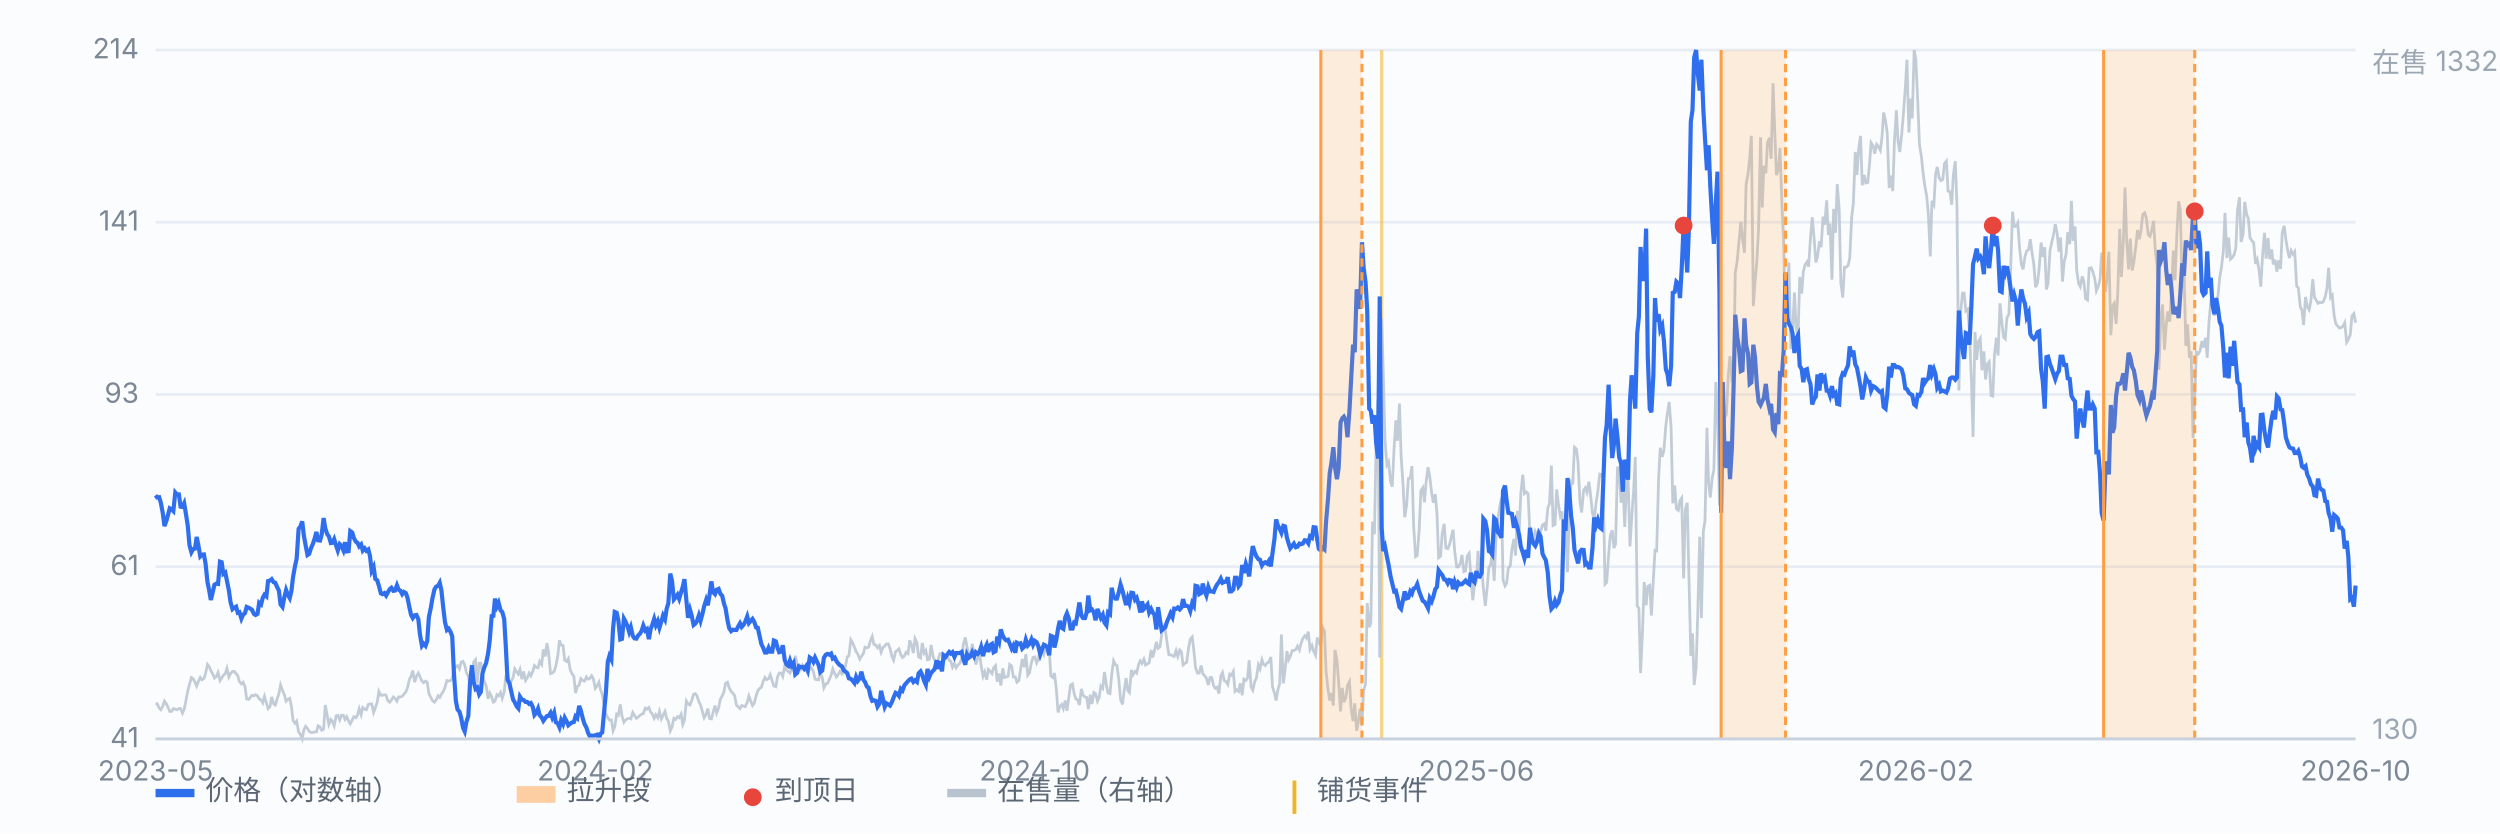
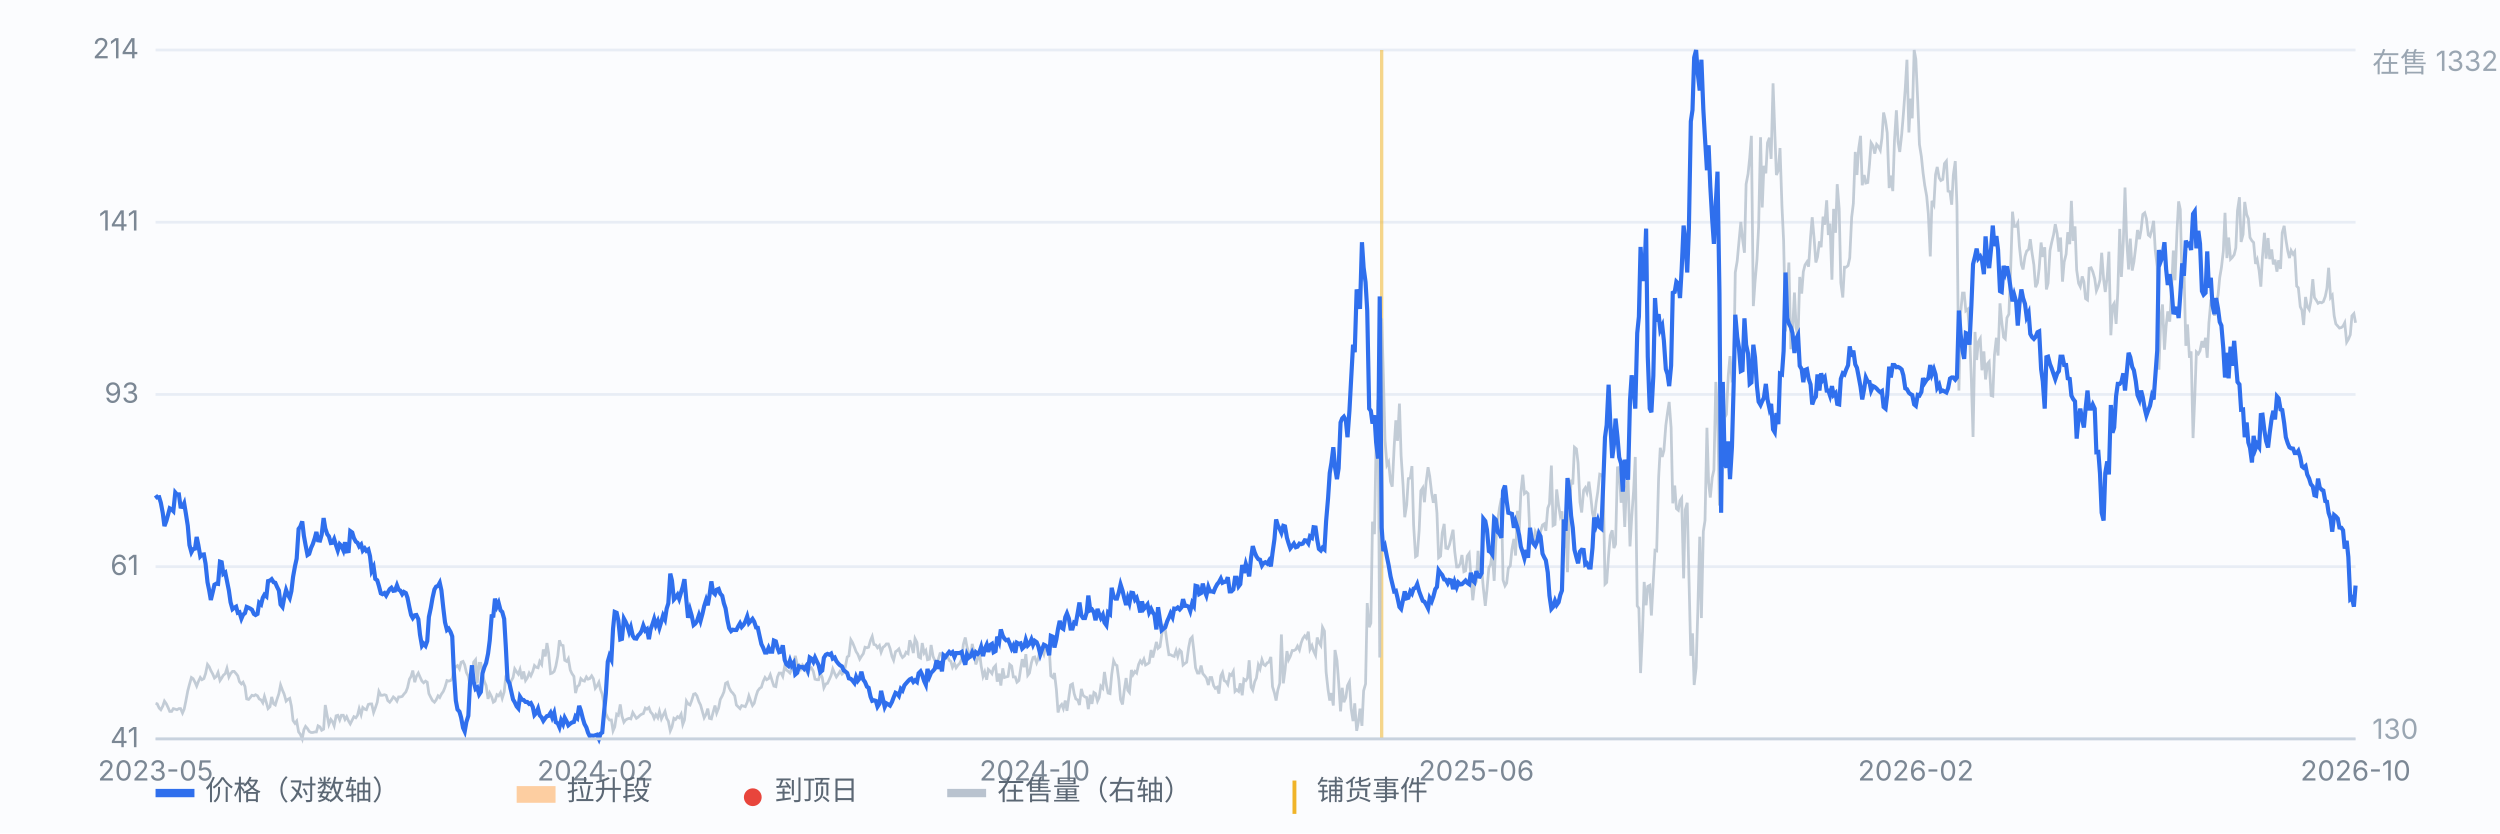
<svg xmlns="http://www.w3.org/2000/svg" viewBox="0 0 900 300" preserveAspectRatio="xMidYMid meet" style="width:100%;max-width:900px;height:auto;display:block" font-family="-apple-system,Segoe UI,Microsoft YaHei,sans-serif" font-size="10">
  <rect x="0" y="0" width="900" height="300" fill="#fbfcfe" />
  <line x1="56" y1="266.0" x2="848" y2="266.0" stroke="#e8edf5" stroke-width="1" />
  <text x="50" y="269.0" text-anchor="end" fill="#7b8794">41</text>
  <line x1="56" y1="204.0" x2="848" y2="204.0" stroke="#e8edf5" stroke-width="1" />
  <text x="50" y="207.0" text-anchor="end" fill="#7b8794">61</text>
  <line x1="56" y1="142.0" x2="848" y2="142.0" stroke="#e8edf5" stroke-width="1" />
  <text x="50" y="145.0" text-anchor="end" fill="#7b8794">93</text>
  <line x1="56" y1="80.0" x2="848" y2="80.0" stroke="#e8edf5" stroke-width="1" />
  <text x="50" y="83.0" text-anchor="end" fill="#7b8794">141</text>
  <line x1="56" y1="18.0" x2="848" y2="18.0" stroke="#e8edf5" stroke-width="1" />
  <text x="50" y="21.0" text-anchor="end" fill="#7b8794">214</text>
  <line x1="497.4" y1="18" x2="497.4" y2="266" stroke="#f0b429" stroke-width="1.2" opacity="0.55" />
  <path d="M56.0 253.2 L56.6 253.4 L57.3 254.9 L57.9 255.5 L58.6 254.2 L59.2 252.4 L59.9 253.4 L60.5 254.7 L61.1 256.1 L61.8 256.1 L62.4 255.1 L63.1 255.3 L63.7 255.5 L64.4 255.1 L65.0 255.1 L65.7 256.7 L66.3 255.3 L66.9 252.4 L67.6 248.7 L68.2 246.4 L68.9 243.9 L69.5 244.3 L70.2 245.6 L70.8 247.0 L71.4 245.4 L72.1 243.9 L72.7 244.7 L73.4 244.3 L74.0 242.5 L74.7 239.2 L75.3 240.0 L75.9 241.4 L76.6 242.7 L77.2 244.1 L77.9 243.5 L78.5 242.1 L79.2 245.0 L79.8 244.1 L80.4 243.1 L81.1 242.5 L81.7 240.6 L82.4 243.7 L83.0 242.5 L83.7 241.7 L84.3 241.7 L85.0 242.5 L85.6 243.3 L86.2 245.4 L86.9 246.2 L87.5 245.6 L88.2 247.2 L88.8 251.6 L89.5 251.8 L90.1 251.1 L90.7 250.3 L91.4 250.5 L92.0 250.1 L92.7 250.5 L93.3 251.6 L94.0 252.0 L94.6 253.0 L95.2 250.7 L95.9 253.0 L96.5 255.1 L97.2 254.4 L97.8 250.9 L98.5 253.4 L99.1 253.8 L99.7 251.8 L100.4 249.7 L101.0 246.6 L101.7 248.5 L102.3 249.9 L103.0 252.4 L103.6 251.8 L104.3 251.4 L104.9 254.2 L105.5 259.4 L106.2 260.4 L106.8 259.6 L107.5 263.5 L108.1 264.3 L108.8 266.0 L109.4 262.7 L110.0 261.5 L110.7 262.3 L111.3 263.3 L112.0 263.7 L112.6 263.7 L113.3 263.5 L113.9 263.5 L114.5 261.3 L115.2 261.7 L115.8 262.9 L116.5 262.5 L117.1 253.8 L117.8 257.7 L118.4 260.8 L119.1 259.0 L119.7 259.8 L120.3 261.3 L121.0 257.7 L121.6 257.5 L122.3 259.2 L122.9 257.5 L123.6 257.5 L124.2 259.0 L124.8 258.0 L125.5 259.6 L126.1 260.6 L126.8 259.2 L127.4 258.0 L128.1 258.4 L128.7 257.5 L129.3 255.1 L130.0 257.3 L130.6 254.7 L131.3 255.3 L131.9 255.5 L132.6 253.6 L133.2 253.4 L133.8 253.4 L134.5 256.5 L135.1 254.9 L135.8 252.8 L136.4 248.9 L137.1 250.3 L137.7 250.3 L138.4 250.1 L139.0 250.3 L139.6 252.2 L140.3 252.8 L140.9 252.0 L141.6 250.9 L142.2 251.4 L142.9 252.4 L143.5 250.9 L144.1 250.9 L144.8 250.7 L145.4 249.9 L146.1 249.1 L146.7 247.6 L147.4 244.5 L148.0 243.5 L148.6 241.4 L149.3 245.6 L149.9 243.5 L150.6 242.3 L151.2 243.7 L151.9 245.2 L152.5 245.8 L153.2 245.2 L153.8 245.6 L154.4 249.7 L155.1 251.1 L155.7 252.2 L156.4 252.8 L157.0 252.0 L157.7 250.5 L158.3 251.1 L158.9 249.9 L159.6 248.9 L160.2 247.4 L160.9 245.0 L161.5 245.2 L162.2 245.0 L162.8 244.3 L163.4 241.0 L164.1 240.0 L164.7 239.6 L165.4 240.8 L166.0 238.4 L166.7 238.1 L167.3 239.4 L167.9 242.1 L168.6 243.5 L169.2 246.8 L169.9 244.7 L170.5 238.4 L171.2 237.5 L171.8 246.0 L172.5 238.8 L173.1 238.8 L173.7 242.9 L174.4 245.4 L175.0 246.8 L175.7 251.6 L176.3 249.5 L177.0 250.9 L177.6 252.8 L178.2 252.4 L178.9 250.1 L179.5 250.5 L180.2 249.3 L180.8 251.4 L181.5 249.1 L182.1 243.5 L182.7 241.9 L183.4 246.6 L184.0 245.2 L184.7 243.9 L185.3 240.8 L186.0 241.9 L186.6 242.7 L187.2 241.0 L187.9 244.5 L188.5 241.7 L189.2 245.0 L189.8 244.1 L190.5 242.3 L191.1 243.3 L191.8 241.7 L192.4 239.6 L193.0 240.2 L193.7 240.4 L194.3 238.1 L195.0 239.2 L195.6 233.8 L196.3 236.3 L196.9 231.5 L197.5 235.1 L198.2 242.5 L198.8 242.3 L199.5 241.7 L200.1 239.8 L200.8 236.1 L201.4 230.5 L202.0 232.2 L202.7 232.4 L203.3 237.7 L204.0 238.1 L204.6 237.1 L205.3 241.2 L205.9 242.5 L206.6 243.5 L207.2 249.5 L207.8 247.2 L208.5 246.6 L209.1 244.3 L209.8 245.0 L210.4 245.2 L211.1 243.7 L211.7 244.5 L212.3 244.3 L213.0 243.3 L213.6 244.3 L214.3 247.8 L214.9 247.0 L215.6 245.6 L216.2 248.3 L216.8 249.9 L217.5 254.0 L218.1 256.9 L218.8 258.4 L219.4 259.2 L220.1 259.2 L220.7 263.1 L221.3 261.7 L222.0 257.1 L222.6 257.5 L223.3 253.6 L223.9 257.7 L224.6 260.0 L225.2 259.2 L225.9 258.8 L226.5 258.6 L227.1 258.8 L227.8 256.5 L228.4 257.5 L229.1 258.6 L229.7 258.2 L230.4 257.5 L231.0 257.1 L231.6 256.9 L232.3 254.9 L232.9 255.3 L233.6 254.7 L234.2 256.3 L234.9 257.1 L235.5 258.6 L236.1 257.3 L236.8 258.4 L237.4 256.1 L238.1 258.8 L238.7 257.5 L239.4 256.1 L240.0 258.6 L240.6 259.6 L241.3 263.1 L241.9 261.7 L242.6 258.6 L243.2 259.0 L243.9 258.0 L244.5 258.4 L245.2 257.1 L245.8 260.8 L246.4 259.2 L247.1 252.4 L247.7 253.4 L248.4 253.8 L249.0 252.2 L249.7 249.9 L250.3 249.7 L250.9 250.5 L251.6 252.6 L252.2 253.8 L252.9 256.3 L253.5 258.4 L254.2 257.1 L254.8 255.1 L255.4 258.6 L256.1 258.8 L256.7 256.5 L257.4 254.0 L258.0 256.7 L258.7 254.9 L259.3 251.8 L260.0 250.5 L260.6 249.1 L261.2 246.0 L261.9 245.6 L262.5 247.6 L263.2 248.9 L263.8 249.5 L264.5 250.5 L265.1 253.8 L265.7 254.4 L266.4 255.1 L267.0 254.0 L267.7 254.2 L268.3 254.4 L269.0 252.8 L269.6 250.5 L270.2 252.2 L270.9 254.0 L271.5 253.2 L272.2 250.5 L272.8 248.7 L273.5 247.8 L274.1 247.4 L274.7 245.4 L275.4 243.9 L276.0 244.7 L276.7 244.3 L277.3 242.9 L278.0 245.2 L278.6 247.0 L279.3 247.2 L279.9 243.7 L280.5 242.3 L281.2 242.3 L281.8 243.5 L282.5 239.8 L283.1 241.2 L283.8 241.7 L284.4 242.3 L285.0 241.0 L285.7 239.0 L286.3 236.1 L287.0 239.2 L287.6 239.2 L288.3 240.8 L288.9 239.4 L289.5 240.2 L290.2 241.4 L290.8 242.5 L291.5 240.8 L292.1 240.4 L292.8 241.7 L293.4 244.5 L294.1 244.7 L294.7 244.7 L295.3 242.3 L296.0 243.9 L296.6 247.6 L297.3 246.2 L297.9 246.0 L298.6 244.5 L299.2 243.1 L299.8 240.8 L300.5 242.5 L301.1 243.7 L301.8 242.7 L302.4 241.7 L303.1 242.7 L303.7 242.1 L304.3 240.2 L305.0 236.5 L305.6 236.1 L306.3 230.3 L306.9 231.3 L307.6 233.0 L308.2 234.6 L308.8 235.5 L309.5 237.3 L310.1 236.3 L310.8 235.3 L311.4 233.0 L312.1 233.2 L312.7 233.0 L313.4 230.5 L314.0 229.1 L314.6 232.0 L315.3 232.2 L315.9 233.2 L316.6 232.4 L317.2 234.8 L317.9 233.0 L318.5 232.6 L319.1 231.8 L319.8 231.8 L320.4 233.4 L321.1 236.3 L321.7 237.7 L322.4 234.6 L323.0 234.2 L323.6 233.6 L324.3 235.7 L324.9 236.7 L325.6 236.1 L326.2 234.8 L326.9 235.3 L327.5 230.5 L328.1 232.0 L328.8 235.1 L329.4 229.9 L330.1 231.3 L330.7 236.5 L331.4 236.9 L332.0 231.5 L332.7 235.1 L333.3 234.2 L333.9 237.5 L334.6 237.3 L335.2 232.2 L335.9 236.3 L336.5 237.7 L337.2 238.8 L337.8 237.3 L338.4 235.3 L339.1 235.3 L339.7 238.4 L340.4 236.3 L341.0 235.9 L341.7 237.7 L342.3 238.1 L342.9 240.2 L343.6 238.8 L344.2 240.4 L344.9 239.4 L345.5 238.8 L346.2 237.3 L346.8 232.0 L347.5 229.5 L348.1 232.8 L348.7 234.8 L349.4 237.1 L350.0 231.8 L350.7 235.1 L351.3 239.2 L352.0 237.1 L352.6 234.6 L353.2 239.6 L353.9 243.5 L354.5 241.9 L355.2 244.7 L355.8 241.0 L356.5 241.7 L357.1 242.5 L357.7 240.4 L358.4 239.6 L359.0 245.4 L359.7 242.5 L360.3 246.8 L361.0 240.6 L361.6 243.9 L362.2 243.7 L362.9 243.5 L363.5 239.2 L364.2 239.8 L364.8 243.7 L365.5 243.7 L366.1 245.6 L366.8 245.0 L367.4 241.0 L368.0 237.3 L368.7 240.2 L369.3 235.5 L370.0 243.1 L370.6 242.3 L371.3 238.6 L371.9 236.7 L372.5 236.5 L373.2 238.6 L373.8 237.1 L374.5 233.2 L375.1 233.6 L375.8 235.5 L376.4 233.0 L377.0 232.8 L377.7 233.0 L378.3 243.3 L379.0 243.9 L379.6 242.3 L380.3 248.3 L380.9 256.5 L381.5 254.4 L382.2 253.6 L382.8 255.1 L383.5 252.2 L384.1 255.9 L384.8 250.9 L385.4 246.6 L386.1 246.2 L386.7 249.7 L387.3 251.6 L388.0 252.0 L388.6 253.8 L389.3 248.0 L389.9 250.3 L390.6 250.9 L391.2 251.1 L391.8 255.3 L392.5 250.1 L393.1 253.4 L393.8 249.3 L394.4 249.7 L395.1 252.4 L395.7 251.1 L396.3 247.0 L397.0 247.8 L397.6 241.9 L398.3 246.6 L398.9 249.5 L399.6 249.7 L400.2 242.9 L400.9 237.9 L401.5 239.2 L402.1 239.6 L402.8 245.0 L403.4 251.8 L404.1 253.6 L404.7 248.7 L405.4 244.1 L406.0 248.5 L406.6 249.3 L407.3 241.2 L407.9 242.9 L408.6 241.7 L409.2 242.3 L409.9 239.2 L410.5 237.9 L411.1 238.8 L411.8 237.3 L412.4 239.4 L413.1 239.0 L413.7 238.6 L414.4 234.0 L415.0 236.7 L415.6 234.2 L416.3 231.1 L416.9 233.4 L417.6 232.8 L418.2 228.4 L418.9 225.6 L419.5 226.6 L420.2 231.8 L420.8 235.7 L421.4 235.7 L422.1 236.1 L422.7 236.3 L423.4 234.2 L424.0 236.3 L424.7 234.0 L425.3 234.6 L425.9 239.4 L426.6 238.8 L427.2 238.4 L427.9 233.2 L428.5 230.1 L429.2 229.3 L429.8 234.4 L430.4 240.4 L431.1 242.3 L431.7 242.3 L432.4 239.6 L433.0 242.5 L433.7 243.3 L434.3 244.1 L435.0 246.6 L435.6 243.9 L436.2 243.9 L436.9 246.8 L437.5 247.8 L438.2 247.4 L438.8 249.7 L439.5 243.3 L440.1 242.1 L440.7 245.0 L441.4 245.4 L442.0 246.4 L442.7 242.7 L443.3 243.1 L444.0 241.7 L444.6 248.9 L445.2 248.3 L445.9 248.9 L446.5 246.0 L447.2 250.3 L447.8 244.5 L448.5 245.0 L449.1 244.1 L449.7 237.7 L450.4 247.4 L451.0 248.5 L451.7 245.4 L452.3 244.1 L453.0 239.4 L453.6 240.8 L454.3 237.5 L454.9 239.2 L455.5 239.6 L456.2 238.6 L456.8 238.4 L457.5 236.5 L458.1 247.2 L458.8 249.5 L459.4 252.2 L460.0 248.5 L460.7 246.0 L461.3 228.4 L462.0 246.0 L462.6 241.4 L463.3 234.4 L463.9 237.5 L464.5 236.3 L465.2 234.2 L465.8 234.2 L466.5 233.8 L467.1 232.6 L467.8 234.0 L468.4 231.5 L469.0 229.9 L469.7 228.9 L470.3 229.7 L471.0 227.4 L471.6 233.8 L472.3 232.4 L472.9 234.4 L473.6 235.9 L474.2 229.5 L474.8 231.3 L475.5 232.4 L476.1 225.8 L476.8 227.2 L477.4 241.9 L478.1 248.3 L478.7 252.2 L479.3 249.5 L480.0 254.0 L480.6 234.0 L481.3 237.7 L481.9 245.4 L482.6 256.1 L483.2 247.6 L483.8 252.8 L484.5 251.1 L485.1 246.8 L485.8 245.4 L486.4 255.1 L487.1 259.6 L487.7 253.2 L488.4 263.1 L489.0 260.0 L489.6 255.1 L490.3 261.3 L490.9 248.7 L491.6 246.2 L492.2 217.1 L492.9 225.8 L493.5 224.3 L494.1 187.8 L494.8 192.3 L495.4 159.5 L496.1 143.9 L496.7 236.7 L497.4 114.6 L498.0 134.8 L498.6 158.5 L499.3 167.4 L499.9 166.3 L500.6 173.4 L501.2 175.2 L501.9 160.8 L502.5 151.3 L503.1 158.7 L503.8 145.3 L504.4 164.1 L505.1 174.6 L505.7 186.2 L506.4 181.8 L507.0 172.3 L507.7 172.1 L508.3 167.8 L508.9 189.0 L509.6 200.4 L510.2 200.0 L510.9 190.9 L511.5 176.7 L512.2 175.6 L512.8 180.8 L513.4 173.6 L514.1 168.2 L514.7 171.5 L515.4 177.5 L516.0 181.0 L516.7 177.9 L517.3 184.7 L517.9 200.8 L518.6 200.2 L519.2 191.9 L519.9 188.6 L520.5 197.3 L521.2 197.5 L521.8 196.1 L522.5 193.2 L523.1 190.7 L523.7 198.5 L524.4 204.1 L525.0 204.1 L525.7 202.9 L526.3 199.8 L527.0 205.8 L527.6 205.5 L528.2 200.2 L528.9 199.2 L529.5 207.0 L530.2 216.1 L530.8 210.7 L531.5 209.3 L532.1 198.3 L532.7 205.3 L533.4 204.7 L534.0 211.7 L534.7 218.1 L535.3 212.4 L536.0 204.3 L536.6 203.3 L537.2 198.9 L537.9 209.1 L538.5 195.0 L539.2 187.4 L539.8 182.9 L540.5 179.3 L541.1 208.8 L541.8 210.9 L542.4 209.9 L543.0 204.5 L543.7 203.7 L544.3 197.7 L545.0 194.0 L545.6 200.0 L546.3 183.9 L546.9 191.3 L547.5 177.5 L548.2 170.9 L548.8 177.7 L549.5 177.1 L550.1 177.7 L550.8 193.2 L551.4 195.4 L552.0 195.4 L552.7 191.3 L553.3 192.5 L554.0 194.2 L554.6 191.3 L555.3 189.0 L555.9 188.6 L556.5 191.1 L557.2 182.9 L557.8 181.4 L558.5 167.6 L559.1 189.2 L559.8 188.8 L560.4 176.2 L561.1 182.0 L561.7 185.7 L562.3 184.1 L563.0 197.3 L563.6 187.6 L564.3 206.0 L564.9 187.0 L565.6 172.7 L566.2 174.4 L566.8 161.0 L567.5 161.6 L568.1 166.6 L568.8 180.8 L569.4 184.5 L570.1 176.5 L570.7 175.6 L571.3 177.3 L572.0 173.4 L572.6 178.1 L573.3 184.7 L573.9 187.2 L574.6 181.0 L575.2 177.1 L575.9 170.7 L576.5 170.9 L577.1 171.9 L577.8 210.3 L578.4 209.7 L579.1 199.8 L579.7 192.8 L580.4 190.9 L581.0 197.3 L581.6 195.9 L582.3 168.0 L582.9 169.4 L583.6 181.0 L584.2 172.7 L584.9 189.7 L585.5 175.2 L586.1 172.3 L586.8 196.7 L587.4 186.4 L588.1 176.7 L588.7 164.5 L589.4 218.1 L590.0 219.0 L590.6 242.3 L591.3 227.4 L591.9 209.5 L592.6 217.9 L593.2 211.1 L593.9 210.7 L594.5 221.6 L595.2 208.8 L595.8 198.1 L596.4 198.3 L597.1 172.1 L597.7 161.2 L598.4 164.5 L599.0 162.2 L599.7 153.1 L600.3 148.6 L600.9 144.7 L601.6 154.0 L602.2 181.2 L602.9 174.8 L603.5 183.1 L604.2 183.7 L604.8 180.2 L605.4 179.3 L606.1 208.2 L606.7 183.5 L607.4 181.0 L608.0 207.0 L608.7 236.1 L609.3 228.0 L609.9 246.6 L610.6 240.4 L611.2 220.4 L611.9 193.2 L612.5 222.5 L613.2 191.3 L613.8 187.4 L614.5 154.0 L615.1 173.8 L615.7 179.1 L616.4 171.9 L617.0 169.2 L617.7 137.5 L618.3 148.2 L619.0 182.0 L619.6 166.8 L620.2 168.0 L620.9 150.3 L621.5 149.2 L622.2 135.0 L622.8 128.2 L623.5 136.6 L624.1 135.8 L624.7 98.1 L625.4 93.9 L626.0 87.3 L626.7 79.9 L627.3 85.9 L628.0 91.0 L628.6 66.3 L629.3 62.6 L629.9 56.8 L630.5 48.9 L631.2 110.2 L631.8 101.6 L632.5 93.5 L633.1 81.8 L633.8 49.4 L634.4 74.7 L635.0 59.7 L635.7 62.4 L636.3 51.4 L637.0 49.6 L637.6 57.2 L638.3 30.0 L638.9 46.9 L639.5 63.0 L640.2 61.3 L640.8 53.3 L641.5 74.1 L642.1 86.7 L642.8 119.3 L643.4 105.1 L644.0 94.5 L644.7 125.7 L645.3 119.7 L646.0 105.3 L646.6 117.9 L647.3 121.4 L647.9 99.7 L648.6 105.7 L649.2 97.8 L649.8 95.4 L650.5 94.3 L651.1 96.0 L651.8 85.3 L652.4 78.2 L653.1 86.1 L653.7 94.5 L654.3 92.5 L655.0 86.9 L655.6 89.0 L656.3 78.0 L656.9 80.9 L657.6 72.1 L658.2 84.6 L658.8 80.5 L659.5 100.7 L660.1 75.2 L660.8 83.8 L661.4 66.3 L662.1 75.2 L662.7 101.8 L663.4 107.1 L664.0 96.2 L664.6 96.2 L665.3 95.6 L665.9 92.9 L666.6 78.2 L667.2 73.3 L667.9 54.7 L668.5 63.0 L669.1 53.7 L669.8 48.9 L670.4 66.7 L671.1 63.0 L671.7 65.9 L672.4 65.7 L673.0 59.3 L673.6 51.4 L674.3 52.5 L674.9 55.3 L675.6 52.0 L676.2 52.7 L676.9 54.1 L677.5 49.6 L678.1 40.5 L678.8 43.6 L679.4 47.9 L680.1 67.7 L680.7 63.2 L681.4 68.8 L682.0 50.8 L682.7 39.7 L683.3 51.0 L683.9 54.7 L684.6 48.5 L685.2 41.3 L685.9 31.8 L686.5 21.5 L687.2 47.7 L687.8 35.5 L688.4 42.6 L689.1 18.0 L689.7 21.3 L690.4 36.8 L691.0 52.0 L691.7 56.4 L692.3 62.2 L692.9 66.7 L693.6 70.6 L694.2 77.0 L694.9 92.3 L695.5 72.3 L696.2 73.7 L696.8 62.8 L697.4 60.1 L698.1 64.0 L698.7 65.0 L699.4 64.6 L700.0 58.9 L700.7 58.0 L701.3 68.8 L702.0 69.0 L702.6 73.7 L703.2 63.0 L703.9 58.0 L704.5 73.9 L705.2 140.6 L705.8 112.9 L706.5 105.5 L707.1 105.5 L707.7 111.9 L708.4 111.3 L709.0 119.1 L709.7 137.0 L710.3 157.3 L711.0 119.5 L711.6 129.6 L712.2 123.0 L712.9 121.8 L713.5 133.3 L714.2 126.5 L714.8 136.6 L715.5 130.9 L716.1 130.2 L716.8 142.4 L717.4 142.6 L718.0 127.8 L718.7 121.6 L719.3 128.0 L720.0 109.2 L720.6 115.6 L721.3 121.4 L721.9 122.0 L722.5 114.4 L723.2 113.1 L723.8 98.1 L724.5 76.2 L725.1 81.5 L725.8 81.5 L726.4 80.3 L727.0 88.8 L727.7 95.2 L728.3 97.0 L729.0 92.3 L729.6 90.4 L730.3 89.8 L730.9 86.1 L731.5 90.8 L732.2 95.4 L732.8 103.4 L733.5 101.8 L734.1 96.6 L734.8 87.3 L735.4 92.5 L736.1 89.0 L736.7 104.2 L737.3 102.0 L738.0 90.2 L738.6 87.3 L739.3 84.4 L739.9 80.7 L740.6 84.2 L741.2 90.6 L741.8 85.5 L742.5 101.4 L743.1 94.3 L743.8 91.5 L744.4 83.6 L745.1 87.9 L745.7 72.3 L746.3 86.7 L747.0 81.5 L747.6 97.2 L748.3 102.0 L748.9 103.2 L749.6 99.5 L750.2 101.4 L750.8 107.5 L751.5 108.0 L752.1 96.6 L752.8 96.4 L753.4 97.8 L754.1 100.3 L754.7 104.7 L755.4 103.0 L756.0 100.7 L756.6 91.0 L757.3 100.5 L757.9 105.1 L758.6 99.5 L759.2 90.6 L759.9 120.7 L760.5 110.2 L761.1 109.2 L761.8 116.6 L762.4 105.3 L763.1 82.4 L763.7 99.7 L764.4 86.9 L765.0 67.5 L765.6 86.3 L766.3 97.0 L766.9 85.9 L767.6 97.4 L768.2 94.3 L768.9 88.6 L769.5 82.8 L770.2 86.1 L770.8 82.6 L771.4 77.2 L772.1 76.6 L772.7 78.7 L773.4 84.6 L774.0 85.1 L774.7 82.6 L775.3 79.5 L775.9 90.2 L776.6 96.0 L777.2 133.1 L777.9 113.9 L778.5 109.6 L779.2 125.9 L779.8 117.4 L780.4 112.1 L781.1 115.8 L781.7 105.5 L782.4 90.2 L783.0 100.9 L783.7 83.6 L784.3 72.5 L784.9 75.4 L785.6 103.8 L786.2 96.0 L786.9 124.5 L787.5 116.8 L788.2 128.8 L788.8 126.5 L789.5 157.7 L790.1 143.4 L790.7 126.7 L791.4 127.4 L792.0 126.3 L792.7 122.8 L793.3 125.1 L794.0 121.6 L794.6 128.8 L795.2 116.4 L795.9 108.4 L796.5 108.6 L797.2 113.7 L797.8 109.4 L798.5 106.3 L799.1 99.9 L799.7 96.4 L800.4 90.4 L801.0 76.6 L801.7 92.9 L802.3 85.5 L803.0 93.3 L803.6 92.7 L804.3 91.7 L804.9 89.2 L805.5 75.8 L806.2 71.0 L806.8 87.1 L807.5 84.4 L808.1 72.7 L808.8 77.2 L809.4 78.7 L810.0 85.5 L810.7 86.7 L811.3 87.3 L812.0 95.0 L812.6 93.5 L813.3 97.6 L813.9 103.2 L814.5 92.3 L815.2 83.8 L815.8 93.1 L816.5 85.7 L817.1 93.3 L817.8 89.8 L818.4 95.2 L819.0 93.5 L819.7 97.8 L820.3 93.7 L821.0 96.8 L821.6 83.8 L822.3 81.3 L822.9 86.1 L823.6 90.4 L824.2 92.9 L824.8 90.2 L825.5 91.5 L826.1 90.6 L826.8 103.0 L827.4 103.6 L828.1 110.4 L828.7 111.7 L829.3 117.0 L830.0 106.9 L830.6 110.4 L831.3 111.5 L831.9 108.4 L832.6 100.5 L833.2 107.1 L833.8 108.0 L834.5 109.2 L835.1 108.8 L835.8 109.0 L836.4 108.6 L837.1 106.7 L837.7 103.8 L838.3 96.4 L839.0 107.1 L839.6 106.3 L840.3 113.7 L840.9 116.6 L841.6 117.4 L842.2 118.1 L842.9 117.9 L843.5 117.4 L844.1 116.2 L844.8 123.2 L845.4 122.2 L846.1 120.5 L846.7 113.7 L847.4 112.9 L848.0 116.2" fill="none" stroke="#b9c3cf" stroke-width="1" opacity="0.85" />
  <text x="854" y="26" fill="#9aa6b2">在售 1332</text>
  <text x="854" y="266" fill="#9aa6b2">130</text>
  <path d="M56.0 178.3 L56.6 179.1 L57.3 179.0 L57.9 181.0 L58.6 184.7 L59.2 189.4 L59.9 187.5 L60.5 185.3 L61.1 183.0 L61.8 183.4 L62.4 184.0 L63.1 177.3 L63.7 178.0 L64.4 178.0 L65.0 182.4 L65.7 182.5 L66.3 181.2 L66.9 184.8 L67.6 189.3 L68.2 196.2 L68.9 198.8 L69.5 197.7 L70.2 197.5 L70.8 193.3 L71.4 196.2 L72.1 200.3 L72.7 199.7 L73.4 199.6 L74.0 202.9 L74.7 209.6 L75.3 212.5 L75.9 216.0 L76.6 213.1 L77.2 210.5 L77.9 210.1 L78.5 210.2 L79.2 202.2 L79.8 202.4 L80.4 206.6 L81.1 206.1 L81.7 209.1 L82.4 212.6 L83.0 216.8 L83.7 219.3 L84.3 218.8 L85.0 218.4 L85.6 220.6 L86.2 220.4 L86.9 222.7 L87.5 221.3 L88.2 220.7 L88.8 218.5 L89.5 218.8 L90.1 219.1 L90.7 219.5 L91.4 221.0 L92.0 221.4 L92.7 221.0 L93.3 217.0 L94.0 217.6 L94.6 215.2 L95.2 214.1 L95.9 214.7 L96.5 209.2 L97.2 209.0 L97.8 208.5 L98.5 209.6 L99.1 209.8 L99.7 211.2 L100.4 212.6 L101.0 217.6 L101.7 218.5 L102.3 215.3 L103.0 212.4 L103.6 214.0 L104.3 215.3 L104.9 212.8 L105.5 207.7 L106.2 203.8 L106.8 201.1 L107.5 190.4 L108.1 189.6 L108.8 187.7 L109.4 192.9 L110.0 196.2 L110.7 199.8 L111.3 199.4 L112.0 197.2 L112.6 195.9 L113.3 193.8 L113.9 191.5 L114.5 194.5 L115.2 194.6 L115.8 192.5 L116.5 186.5 L117.1 190.2 L117.8 192.3 L118.4 193.1 L119.1 195.5 L119.7 195.4 L120.3 194.1 L121.0 196.4 L121.6 198.2 L122.3 195.9 L122.9 196.5 L123.6 198.1 L124.2 195.2 L124.8 198.5 L125.5 198.4 L126.1 191.2 L126.8 191.7 L127.4 193.7 L128.1 195.0 L128.7 195.4 L129.3 196.7 L130.0 196.0 L130.6 198.2 L131.3 197.4 L131.9 198.3 L132.6 197.8 L133.2 200.2 L133.8 205.5 L134.5 204.1 L135.1 208.4 L135.8 208.9 L136.4 210.9 L137.1 213.6 L137.7 213.9 L138.4 213.5 L139.0 214.4 L139.6 213.3 L140.3 212.1 L140.9 211.6 L141.6 212.7 L142.2 212.6 L142.9 210.7 L143.5 212.3 L144.1 212.6 L144.8 213.9 L145.4 213.1 L146.1 213.5 L146.7 215.2 L147.4 218.7 L148.0 221.4 L148.6 222.5 L149.3 221.5 L149.9 221.4 L150.6 222.9 L151.2 228.5 L151.9 232.5 L152.5 231.7 L153.2 232.5 L153.8 230.8 L154.4 222.1 L155.1 218.8 L155.7 215.3 L156.4 212.2 L157.0 211.2 L157.7 210.9 L158.3 209.8 L158.9 212.5 L159.6 219.0 L160.2 224.0 L160.9 226.8 L161.5 226.3 L162.2 227.5 L162.8 229.1 L163.4 242.1 L164.1 252.2 L164.7 255.4 L165.4 256.2 L166.0 258.3 L166.7 262.0 L167.3 263.3 L167.9 259.9 L168.6 257.7 L169.2 246.0 L169.9 239.5 L170.5 245.4 L171.2 248.0 L171.8 247.5 L172.5 250.0 L173.1 249.1 L173.7 242.4 L174.4 240.1 L175.0 238.7 L175.7 235.3 L176.3 230.6 L177.0 221.8 L177.6 221.7 L178.2 215.5 L178.9 218.3 L179.5 217.0 L180.2 219.7 L180.8 220.3 L181.5 222.8 L182.1 232.9 L182.7 244.7 L183.4 246.0 L184.0 248.7 L184.7 251.8 L185.3 252.8 L186.0 254.3 L186.6 255.0 L187.2 250.8 L187.9 251.9 L188.5 252.0 L189.2 252.7 L189.8 252.7 L190.5 253.4 L191.1 253.1 L191.8 254.5 L192.4 257.4 L193.0 256.7 L193.7 255.1 L194.3 257.5 L195.0 258.3 L195.6 259.5 L196.3 258.5 L196.9 257.8 L197.5 257.7 L198.2 256.6 L198.8 258.3 L199.5 256.6 L200.1 260.0 L200.8 260.4 L201.4 261.8 L202.0 259.3 L202.7 260.7 L203.3 258.4 L204.0 259.7 L204.6 261.1 L205.3 260.5 L205.9 260.1 L206.6 259.9 L207.2 257.9 L207.8 258.5 L208.5 254.1 L209.1 255.8 L209.8 258.6 L210.4 260.6 L211.1 261.9 L211.7 263.8 L212.3 265.0 L213.0 264.8 L213.6 264.9 L214.3 264.7 L214.9 264.5 L215.6 266.0 L216.2 264.1 L216.8 263.7 L217.5 256.0 L218.1 249.7 L218.8 238.2 L219.4 236.1 L220.1 237.5 L220.7 226.3 L221.3 220.3 L222.0 220.6 L222.6 223.3 L223.3 230.2 L223.9 230.0 L224.6 222.7 L225.2 223.8 L225.9 225.4 L226.5 227.5 L227.1 225.8 L227.8 228.9 L228.4 229.8 L229.1 229.9 L229.7 228.8 L230.4 228.1 L231.0 227.1 L231.6 225.2 L232.3 227.0 L232.9 226.5 L233.6 230.1 L234.2 226.6 L234.9 224.7 L235.5 222.8 L236.1 225.1 L236.8 223.6 L237.4 226.0 L238.1 223.7 L238.7 221.6 L239.4 223.0 L240.0 219.1 L240.6 217.2 L241.3 206.5 L241.9 209.0 L242.6 215.8 L243.2 215.1 L243.9 214.1 L244.5 215.6 L245.2 213.2 L245.8 211.2 L246.4 208.5 L247.1 216.2 L247.7 222.4 L248.4 219.5 L249.0 221.6 L249.7 225.0 L250.3 224.5 L250.9 223.6 L251.6 221.5 L252.2 223.5 L252.9 220.9 L253.5 218.2 L254.2 216.0 L254.8 217.9 L255.4 214.4 L256.1 209.3 L256.7 213.2 L257.4 213.9 L258.0 212.3 L258.7 212.0 L259.3 213.7 L260.0 214.5 L260.6 217.2 L261.2 219.0 L261.9 223.3 L262.5 226.1 L263.2 227.2 L263.8 226.7 L264.5 226.8 L265.1 226.8 L265.7 225.6 L266.4 224.4 L267.0 225.7 L267.7 224.9 L268.3 223.8 L269.0 221.9 L269.6 224.3 L270.2 223.6 L270.9 222.8 L271.5 223.8 L272.2 225.9 L272.8 226.0 L273.5 229.2 L274.1 231.9 L274.7 233.1 L275.4 234.9 L276.0 234.9 L276.7 233.2 L277.3 234.6 L278.0 234.6 L278.6 230.6 L279.3 230.9 L279.9 233.2 L280.5 234.8 L281.2 234.6 L281.8 232.3 L282.5 237.6 L283.1 239.1 L283.8 239.7 L284.4 237.8 L285.0 239.6 L285.7 238.6 L286.3 242.8 L287.0 242.2 L287.6 239.9 L288.3 240.2 L288.9 240.1 L289.5 240.8 L290.2 239.8 L290.8 241.3 L291.5 236.7 L292.1 237.1 L292.8 238.3 L293.4 236.7 L294.1 238.2 L294.7 239.4 L295.3 242.0 L296.0 241.4 L296.6 236.8 L297.3 235.7 L297.9 235.4 L298.6 235.7 L299.2 235.3 L299.8 237.1 L300.5 236.7 L301.1 238.0 L301.8 238.9 L302.4 239.5 L303.1 239.9 L303.7 241.3 L304.3 241.7 L305.0 242.3 L305.6 244.2 L306.3 244.4 L306.9 245.0 L307.6 245.9 L308.2 243.7 L308.8 245.1 L309.5 244.2 L310.1 241.8 L310.8 244.7 L311.4 245.5 L312.1 247.2 L312.7 247.6 L313.4 250.8 L314.0 252.3 L314.6 252.1 L315.3 252.3 L315.9 254.4 L316.6 253.3 L317.2 248.7 L317.9 251.8 L318.5 254.5 L319.1 253.2 L319.8 253.6 L320.4 254.0 L321.1 252.7 L321.7 251.1 L322.4 249.4 L323.0 249.7 L323.6 250.5 L324.3 248.0 L324.9 248.6 L325.6 246.7 L326.2 246.0 L326.9 245.2 L327.5 244.6 L328.1 244.3 L328.8 245.5 L329.4 244.9 L330.1 245.5 L330.7 242.4 L331.4 241.7 L332.0 243.0 L332.7 245.2 L333.3 246.5 L333.9 240.8 L334.6 243.6 L335.2 242.2 L335.9 241.5 L336.5 240.8 L337.2 237.7 L337.8 240.8 L338.4 238.0 L339.1 241.7 L339.7 235.9 L340.4 236.5 L341.0 235.6 L341.7 234.7 L342.3 235.3 L342.9 234.8 L343.6 236.5 L344.2 235.1 L344.9 235.1 L345.5 235.1 L346.2 234.7 L346.8 237.2 L347.5 239.3 L348.1 235.6 L348.7 236.8 L349.4 236.2 L350.0 234.8 L350.7 236.3 L351.3 234.8 L352.0 235.4 L352.6 234.7 L353.2 232.9 L353.9 236.2 L354.5 233.6 L355.2 232.1 L355.8 234.7 L356.5 232.2 L357.1 231.8 L357.7 234.8 L358.4 234.4 L359.0 229.2 L359.7 231.0 L360.3 226.6 L361.0 228.9 L361.6 229.9 L362.2 230.5 L362.9 230.3 L363.5 231.7 L364.2 233.5 L364.8 232.4 L365.5 235.0 L366.1 231.4 L366.8 231.8 L367.4 231.6 L368.0 233.5 L368.7 232.8 L369.3 230.3 L370.0 232.4 L370.6 231.8 L371.3 230.2 L371.9 232.1 L372.5 230.7 L373.2 231.2 L373.8 232.7 L374.5 235.6 L375.1 233.9 L375.8 232.1 L376.4 232.4 L377.0 232.9 L377.7 235.9 L378.3 228.9 L379.0 229.2 L379.6 233.1 L380.3 230.1 L380.9 226.3 L381.5 223.5 L382.2 226.0 L382.8 226.4 L383.5 222.2 L384.1 220.8 L384.8 222.7 L385.4 226.3 L386.1 226.3 L386.7 224.1 L387.3 224.4 L388.0 220.5 L388.6 216.9 L389.3 221.6 L389.9 222.5 L390.6 222.5 L391.2 220.5 L391.8 214.4 L392.5 219.7 L393.1 219.4 L393.8 220.5 L394.4 223.3 L395.1 219.2 L395.7 221.1 L396.3 222.5 L397.0 221.3 L397.6 224.1 L398.3 225.1 L398.9 220.5 L399.6 221.1 L400.2 211.6 L400.9 214.7 L401.5 215.5 L402.1 215.5 L402.8 213.1 L403.4 210.4 L404.1 212.6 L404.7 215.2 L405.4 217.8 L406.0 215.3 L406.6 217.1 L407.3 213.4 L407.9 213.5 L408.6 215.9 L409.2 215.2 L409.9 217.6 L410.5 220.5 L411.1 216.5 L411.8 219.2 L412.4 218.5 L413.1 217.6 L413.7 220.5 L414.4 219.2 L415.0 220.5 L415.6 221.3 L416.3 226.6 L416.9 218.6 L417.6 223.3 L418.2 226.9 L418.9 226.3 L419.5 225.8 L420.2 223.6 L420.8 222.3 L421.4 220.8 L422.1 222.2 L422.7 219.1 L423.4 219.2 L424.0 218.7 L424.7 219.4 L425.3 218.7 L425.9 215.7 L426.6 218.1 L427.2 218.1 L427.9 218.4 L428.5 220.0 L429.2 217.1 L429.8 218.1 L430.4 210.9 L431.1 211.1 L431.7 213.9 L432.4 213.5 L433.0 210.1 L433.7 212.9 L434.3 214.4 L435.0 211.3 L435.6 212.9 L436.2 212.9 L436.9 213.1 L437.5 211.6 L438.2 210.3 L438.8 209.6 L439.5 208.3 L440.1 209.8 L440.7 209.5 L441.4 209.4 L442.0 207.8 L442.7 212.9 L443.3 212.9 L444.0 212.2 L444.6 208.0 L445.2 208.0 L445.9 211.1 L446.5 210.3 L447.2 203.4 L447.8 206.3 L448.5 203.0 L449.1 204.9 L449.7 207.5 L450.4 200.6 L451.0 196.6 L451.7 198.9 L452.3 200.3 L453.0 201.3 L453.6 201.5 L454.3 203.6 L454.9 202.7 L455.5 202.4 L456.2 202.9 L456.8 201.9 L457.5 203.9 L458.1 199.1 L458.8 194.1 L459.4 187.0 L460.0 189.1 L460.7 190.4 L461.3 191.8 L462.0 189.3 L462.6 189.5 L463.3 193.6 L463.9 195.6 L464.5 197.4 L465.2 196.5 L465.8 195.7 L466.5 197.0 L467.1 196.8 L467.8 195.7 L468.4 195.9 L469.0 195.7 L469.7 194.5 L470.3 194.6 L471.0 195.6 L471.6 193.1 L472.3 193.6 L472.9 189.8 L473.6 189.9 L474.2 194.3 L474.8 197.6 L475.5 198.2 L476.1 197.2 L476.8 197.8 L477.4 187.6 L478.1 179.4 L478.7 170.3 L479.3 166.7 L480.0 161.0 L480.6 168.2 L481.3 172.5 L481.9 168.6 L482.6 152.1 L483.2 150.6 L483.8 150.0 L484.5 151.3 L485.1 157.4 L485.8 147.8 L486.4 136.7 L487.1 124.1 L487.7 126.8 L488.4 104.2 L489.0 106.7 L489.6 111.2 L490.3 87.2 L490.9 96.3 L491.6 101.6 L492.2 111.8 L492.9 147.1 L493.5 147.9 L494.1 152.5 L494.8 149.5 L495.4 159.2 L496.1 165.1 L496.7 106.7 L497.4 190.0 L498.0 198.4 L498.6 196.9 L499.3 200.5 L499.9 203.4 L500.6 207.5 L501.2 210.0 L501.9 212.9 L502.5 212.7 L503.1 215.2 L503.8 218.5 L504.4 219.2 L505.1 215.9 L505.7 212.9 L506.4 215.4 L507.0 215.2 L507.7 212.9 L508.3 213.7 L508.9 211.9 L509.6 211.6 L510.2 210.3 L510.9 212.9 L511.5 214.5 L512.2 216.3 L512.8 216.6 L513.4 217.6 L514.1 219.0 L514.7 215.3 L515.4 216.5 L516.0 214.8 L516.7 212.1 L517.3 211.3 L517.9 205.3 L518.6 206.3 L519.2 207.0 L519.9 208.6 L520.5 208.7 L521.2 210.0 L521.8 208.8 L522.5 209.0 L523.1 212.1 L523.7 209.5 L524.4 211.4 L525.0 209.7 L525.7 210.4 L526.3 210.3 L527.0 209.6 L527.6 209.0 L528.2 209.8 L528.9 210.3 L529.5 206.2 L530.2 209.0 L530.8 209.6 L531.5 205.6 L532.1 207.5 L532.7 207.6 L533.4 206.3 L534.0 186.7 L534.7 187.6 L535.3 190.7 L536.0 198.4 L536.6 198.7 L537.2 199.6 L537.9 186.5 L538.5 187.1 L539.2 191.6 L539.8 192.1 L540.5 193.6 L541.1 176.7 L541.8 174.8 L542.4 180.4 L543.0 184.6 L543.7 184.8 L544.3 185.0 L545.0 190.0 L545.6 187.8 L546.3 190.0 L546.9 192.7 L547.5 196.8 L548.2 198.9 L548.8 201.0 L549.5 198.0 L550.1 200.8 L550.8 190.0 L551.4 193.9 L552.0 195.6 L552.7 196.5 L553.3 195.1 L554.0 192.0 L554.6 193.1 L555.3 199.3 L555.9 200.6 L556.5 201.7 L557.2 206.1 L557.8 214.4 L558.5 219.2 L559.1 218.5 L559.8 216.3 L560.4 217.8 L561.1 216.8 L561.7 214.2 L562.3 212.6 L563.0 187.0 L563.6 191.1 L564.3 172.1 L564.9 176.5 L565.6 185.7 L566.2 190.0 L566.8 197.9 L567.5 200.6 L568.1 202.8 L568.8 198.6 L569.4 197.9 L570.1 198.0 L570.7 203.2 L571.3 202.8 L572.0 204.3 L572.6 204.3 L573.3 197.2 L573.9 186.3 L574.6 189.1 L575.2 187.2 L575.9 189.8 L576.5 190.3 L577.1 175.7 L577.8 157.4 L578.4 153.0 L579.1 138.5 L579.7 152.1 L580.4 164.9 L581.0 160.1 L581.6 150.7 L582.3 157.4 L582.9 164.6 L583.6 166.9 L584.2 177.0 L584.9 165.5 L585.5 168.4 L586.1 172.7 L586.8 144.1 L587.4 135.1 L588.1 140.6 L588.7 147.1 L589.4 119.9 L590.0 114.0 L590.6 88.9 L591.3 100.5 L591.9 100.5 L592.6 82.3 L593.2 128.4 L593.9 147.1 L594.5 148.4 L595.2 135.3 L595.8 107.3 L596.4 115.8 L597.1 113.1 L597.7 118.7 L598.4 117.2 L599.0 122.7 L599.7 132.9 L600.3 134.7 L600.9 139.0 L601.6 131.6 L602.2 105.4 L602.9 105.1 L603.5 101.4 L604.2 102.1 L604.8 107.3 L605.4 96.9 L606.1 81.2 L606.7 86.7 L607.4 98.1 L608.0 82.3 L608.7 43.7 L609.3 39.6 L609.9 20.7 L610.6 18.0 L611.2 26.5 L611.9 32.6 L612.5 21.5 L613.2 39.4 L613.8 49.8 L614.5 61.3 L615.1 52.3 L615.7 67.0 L616.4 79.1 L617.0 87.8 L617.7 72.9 L618.3 61.8 L619.0 105.4 L619.6 184.6 L620.2 137.5 L620.9 166.5 L621.5 168.4 L622.2 158.9 L622.8 172.5 L623.5 161.0 L624.1 139.2 L624.7 113.3 L625.4 121.3 L626.0 125.0 L626.7 133.6 L627.3 133.3 L628.0 114.6 L628.6 124.1 L629.3 127.3 L629.9 138.2 L630.5 137.7 L631.2 124.1 L631.8 128.6 L632.5 139.0 L633.1 144.6 L633.8 145.8 L634.4 144.4 L635.0 143.2 L635.7 138.2 L636.3 143.8 L637.0 147.1 L637.6 145.4 L638.3 154.6 L638.9 155.6 L639.5 148.7 L640.2 152.7 L640.8 134.5 L641.5 134.8 L642.1 126.4 L642.8 98.1 L643.4 114.5 L644.0 116.5 L644.7 117.8 L645.3 119.9 L646.0 127.1 L646.6 122.0 L647.3 120.6 L647.9 131.7 L648.6 132.9 L649.2 137.6 L649.8 133.2 L650.5 132.9 L651.1 136.3 L651.8 138.4 L652.4 145.6 L653.1 143.6 L653.7 142.8 L654.3 134.8 L655.0 140.6 L655.6 134.4 L656.3 136.7 L656.9 135.9 L657.6 140.6 L658.2 140.6 L658.8 142.4 L659.5 139.0 L660.1 142.2 L660.8 141.5 L661.4 145.4 L662.1 145.6 L662.7 136.4 L663.4 134.4 L664.0 134.8 L664.6 133.1 L665.3 131.5 L665.9 124.7 L666.6 128.4 L667.2 126.2 L667.9 131.2 L668.5 132.4 L669.1 135.5 L669.8 139.3 L670.4 143.8 L671.1 140.0 L671.7 135.9 L672.4 137.4 L673.0 137.5 L673.6 140.6 L674.3 139.0 L674.9 139.3 L675.6 139.9 L676.2 140.6 L676.9 141.2 L677.5 140.8 L678.1 146.5 L678.8 147.1 L679.4 142.2 L680.1 132.0 L680.7 135.9 L681.4 131.4 L682.0 131.4 L682.7 132.2 L683.3 132.1 L683.9 132.4 L684.6 133.0 L685.2 135.1 L685.9 139.8 L686.5 140.1 L687.2 141.4 L687.8 141.9 L688.4 142.2 L689.1 145.6 L689.7 146.1 L690.4 142.2 L691.0 142.4 L691.7 141.1 L692.3 136.1 L692.9 137.8 L693.6 136.7 L694.2 136.2 L694.9 131.4 L695.5 134.7 L696.2 132.9 L696.8 134.8 L697.4 139.6 L698.1 138.5 L698.7 140.9 L699.4 140.6 L700.0 140.9 L700.7 141.3 L701.3 139.8 L702.0 136.3 L702.6 135.9 L703.2 135.9 L703.9 136.7 L704.5 135.9 L705.2 111.8 L705.8 120.1 L706.5 126.2 L707.1 129.2 L707.7 119.9 L708.4 120.2 L709.0 124.1 L709.7 109.9 L710.3 95.1 L711.0 92.3 L711.6 89.5 L712.2 93.1 L712.9 92.3 L713.5 93.6 L714.2 98.7 L714.8 85.1 L715.5 93.6 L716.1 96.5 L716.8 89.4 L717.4 81.2 L718.0 88.6 L718.7 85.0 L719.3 90.0 L720.0 104.8 L720.6 105.1 L721.3 95.7 L721.9 98.1 L722.5 95.9 L723.2 99.4 L723.8 103.7 L724.5 108.5 L725.1 106.1 L725.8 108.6 L726.4 117.2 L727.0 109.4 L727.7 104.2 L728.3 107.3 L729.0 109.4 L729.6 114.1 L730.3 112.6 L730.9 120.2 L731.5 121.3 L732.2 122.0 L732.8 121.3 L733.5 119.6 L734.1 119.3 L734.8 132.9 L735.4 137.3 L736.1 147.1 L736.7 128.6 L737.3 128.4 L738.0 131.1 L738.6 132.6 L739.3 134.7 L739.9 136.5 L740.6 134.4 L741.2 133.6 L741.8 128.4 L742.5 128.4 L743.1 131.4 L743.8 131.4 L744.4 136.2 L745.1 136.4 L745.7 142.4 L746.3 143.6 L747.0 144.5 L747.6 157.9 L748.3 150.4 L748.9 147.1 L749.6 151.1 L750.2 153.9 L750.8 147.3 L751.5 140.6 L752.1 147.1 L752.8 147.1 L753.4 145.6 L754.1 147.1 L754.7 162.8 L755.4 162.7 L756.0 170.5 L756.6 184.6 L757.3 187.4 L757.9 170.3 L758.6 166.1 L759.2 170.8 L759.9 145.8 L760.5 155.8 L761.1 153.9 L761.8 142.5 L762.4 138.2 L763.1 138.2 L763.7 137.5 L764.4 134.4 L765.0 140.6 L765.6 134.4 L766.3 127.0 L766.9 128.6 L767.6 132.1 L768.2 133.3 L768.9 137.3 L769.5 142.2 L770.2 143.9 L770.8 140.6 L771.4 143.0 L772.1 147.1 L772.7 149.6 L773.4 147.6 L774.0 146.1 L774.7 142.5 L775.3 143.8 L775.9 135.6 L776.6 126.2 L777.2 90.0 L777.9 94.0 L778.5 92.4 L779.2 87.2 L779.8 96.9 L780.4 102.6 L781.1 98.7 L781.7 103.6 L782.4 112.5 L783.0 112.6 L783.7 110.5 L784.3 114.5 L784.9 106.1 L785.6 94.8 L786.2 99.3 L786.9 86.6 L787.5 88.3 L788.2 87.7 L788.8 90.0 L789.5 77.0 L790.1 76.1 L790.7 89.4 L791.4 83.1 L792.0 87.7 L792.7 104.8 L793.3 106.1 L794.0 105.4 L794.6 90.5 L795.2 103.6 L795.9 100.0 L796.5 109.9 L797.2 113.1 L797.8 107.3 L798.5 111.2 L799.1 115.9 L799.7 117.2 L800.4 125.5 L801.0 135.9 L801.7 127.0 L802.3 136.2 L803.0 124.8 L803.6 131.7 L804.3 122.7 L804.9 130.3 L805.5 137.5 L806.2 138.4 L806.8 147.5 L807.5 147.4 L808.1 157.4 L808.8 152.1 L809.4 159.3 L810.0 161.2 L810.7 166.5 L811.3 156.9 L812.0 161.5 L812.6 159.9 L813.3 161.0 L813.9 149.4 L814.5 149.3 L815.2 155.1 L815.8 158.8 L816.5 161.1 L817.1 155.8 L817.8 150.6 L818.4 147.9 L819.0 151.0 L819.7 142.7 L820.3 143.4 L821.0 147.4 L821.6 147.6 L822.3 152.3 L822.9 157.4 L823.6 159.6 L824.2 161.0 L824.8 161.4 L825.5 161.5 L826.1 163.1 L826.8 163.1 L827.4 162.3 L828.1 164.6 L828.7 167.9 L829.3 168.4 L830.0 167.8 L830.6 170.8 L831.3 172.3 L831.9 174.3 L832.6 175.1 L833.2 178.3 L833.8 178.5 L834.5 172.3 L835.1 175.5 L835.8 176.3 L836.4 176.6 L837.1 180.4 L837.7 180.6 L838.3 184.6 L839.0 186.7 L839.6 191.4 L840.3 185.4 L840.9 185.9 L841.6 186.7 L842.2 189.9 L842.9 190.0 L843.5 190.9 L844.1 197.5 L844.8 194.7 L845.4 200.5 L846.1 215.7 L846.7 215.2 L847.4 218.4 L848.0 210.8" fill="none" stroke="#2f6fed" stroke-width="1.5" />
-   <rect x="475.5" y="18" width="14.8" height="248" fill="#ff9f43" opacity="0.18" />
-   <line x1="475.5" y1="18" x2="475.5" y2="266" stroke="#ff9f43" stroke-width="1.1" />
-   <line x1="490.3" y1="18" x2="490.3" y2="266" stroke="#ff9f43" stroke-width="1.1" stroke-dasharray="3 2" />
-   <circle cx="606.1" cy="81.2" r="3.2" fill="#e8453c" />
-   <rect x="619.6" y="18" width="23.2" height="248" fill="#ff9f43" opacity="0.18" />
-   <line x1="619.6" y1="18" x2="619.6" y2="266" stroke="#ff9f43" stroke-width="1.1" />
-   <line x1="642.8" y1="18" x2="642.8" y2="266" stroke="#ff9f43" stroke-width="1.1" stroke-dasharray="3 2" />
-   <circle cx="717.4" cy="81.2" r="3.2" fill="#e8453c" />
-   <rect x="757.3" y="18" width="32.8" height="248" fill="#ff9f43" opacity="0.18" />
-   <line x1="757.3" y1="18" x2="757.3" y2="266" stroke="#ff9f43" stroke-width="1.1" />
-   <line x1="790.1" y1="18" x2="790.1" y2="266" stroke="#ff9f43" stroke-width="1.1" stroke-dasharray="3 2" />
-   <circle cx="790.1" cy="76.1" r="3.2" fill="#e8453c" />
  <line x1="56" y1="266" x2="848" y2="266" stroke="#c8d2de" stroke-width="1" />
  <text x="56.0" y="281" text-anchor="middle" fill="#7b8794">2023-05</text>
  <text x="214.3" y="281" text-anchor="middle" fill="#7b8794">2024-02</text>
  <text x="372.5" y="281" text-anchor="middle" fill="#7b8794">2024-10</text>
  <text x="531.5" y="281" text-anchor="middle" fill="#7b8794">2025-06</text>
  <text x="689.7" y="281" text-anchor="middle" fill="#7b8794">2026-02</text>
  <text x="848.0" y="281" text-anchor="middle" fill="#7b8794">2026-10</text>
  <g transform="translate(56,292)">
    <rect x="0" y="-8" width="14" height="3" fill="#2f6fed" />
    <text x="18" y="-4" fill="#5b6774">价格（对数轴）</text>
    <rect x="130" y="-9" width="14" height="6" fill="#ff9f43" opacity="0.5" />
    <text x="148" y="-4" fill="#5b6774">拉升段</text>
    <circle cx="215" cy="-5" r="3.2" fill="#e8453c" />
    <text x="223" y="-4" fill="#5b6774">到顶日</text>
    <rect x="285" y="-8" width="14" height="3" fill="#b9c3cf" />
    <text x="303" y="-4" fill="#5b6774">在售量（右轴）</text>
    <line x1="410" y1="-11" x2="410" y2="1" stroke="#f0b429" stroke-width="1.4" />
    <text x="418" y="-4" fill="#5b6774">铺货事件</text>
  </g>
</svg>
